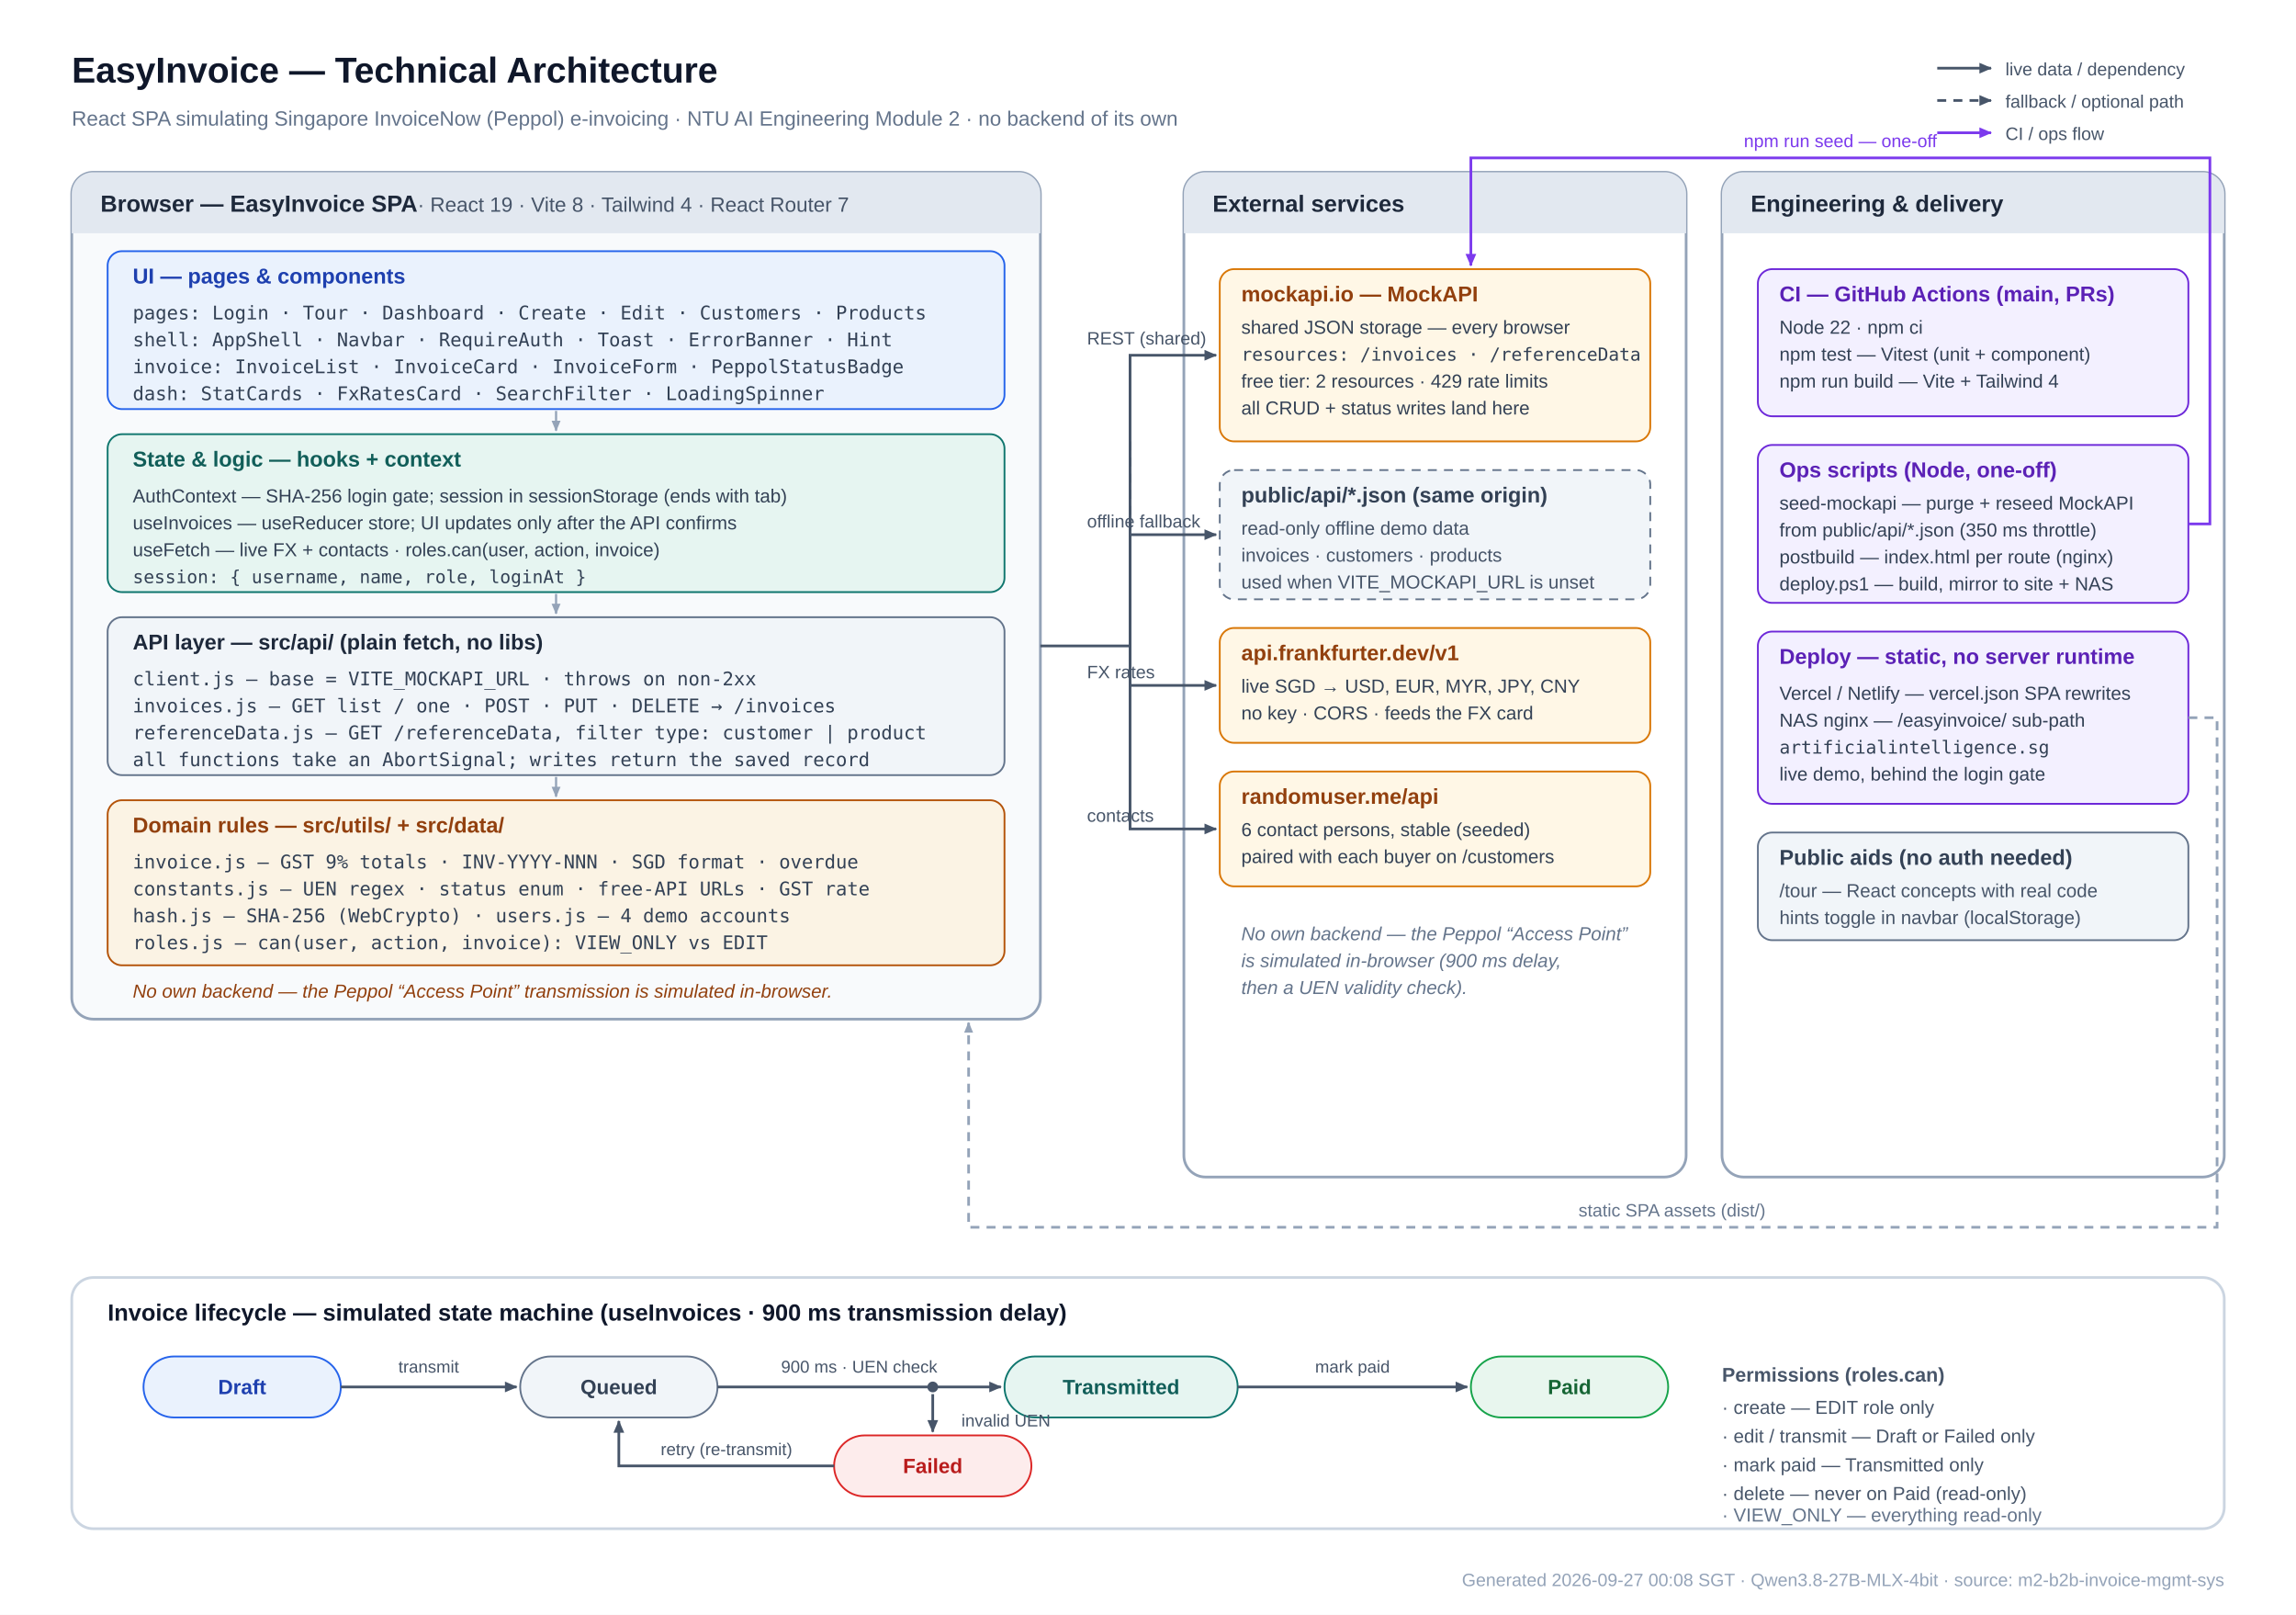
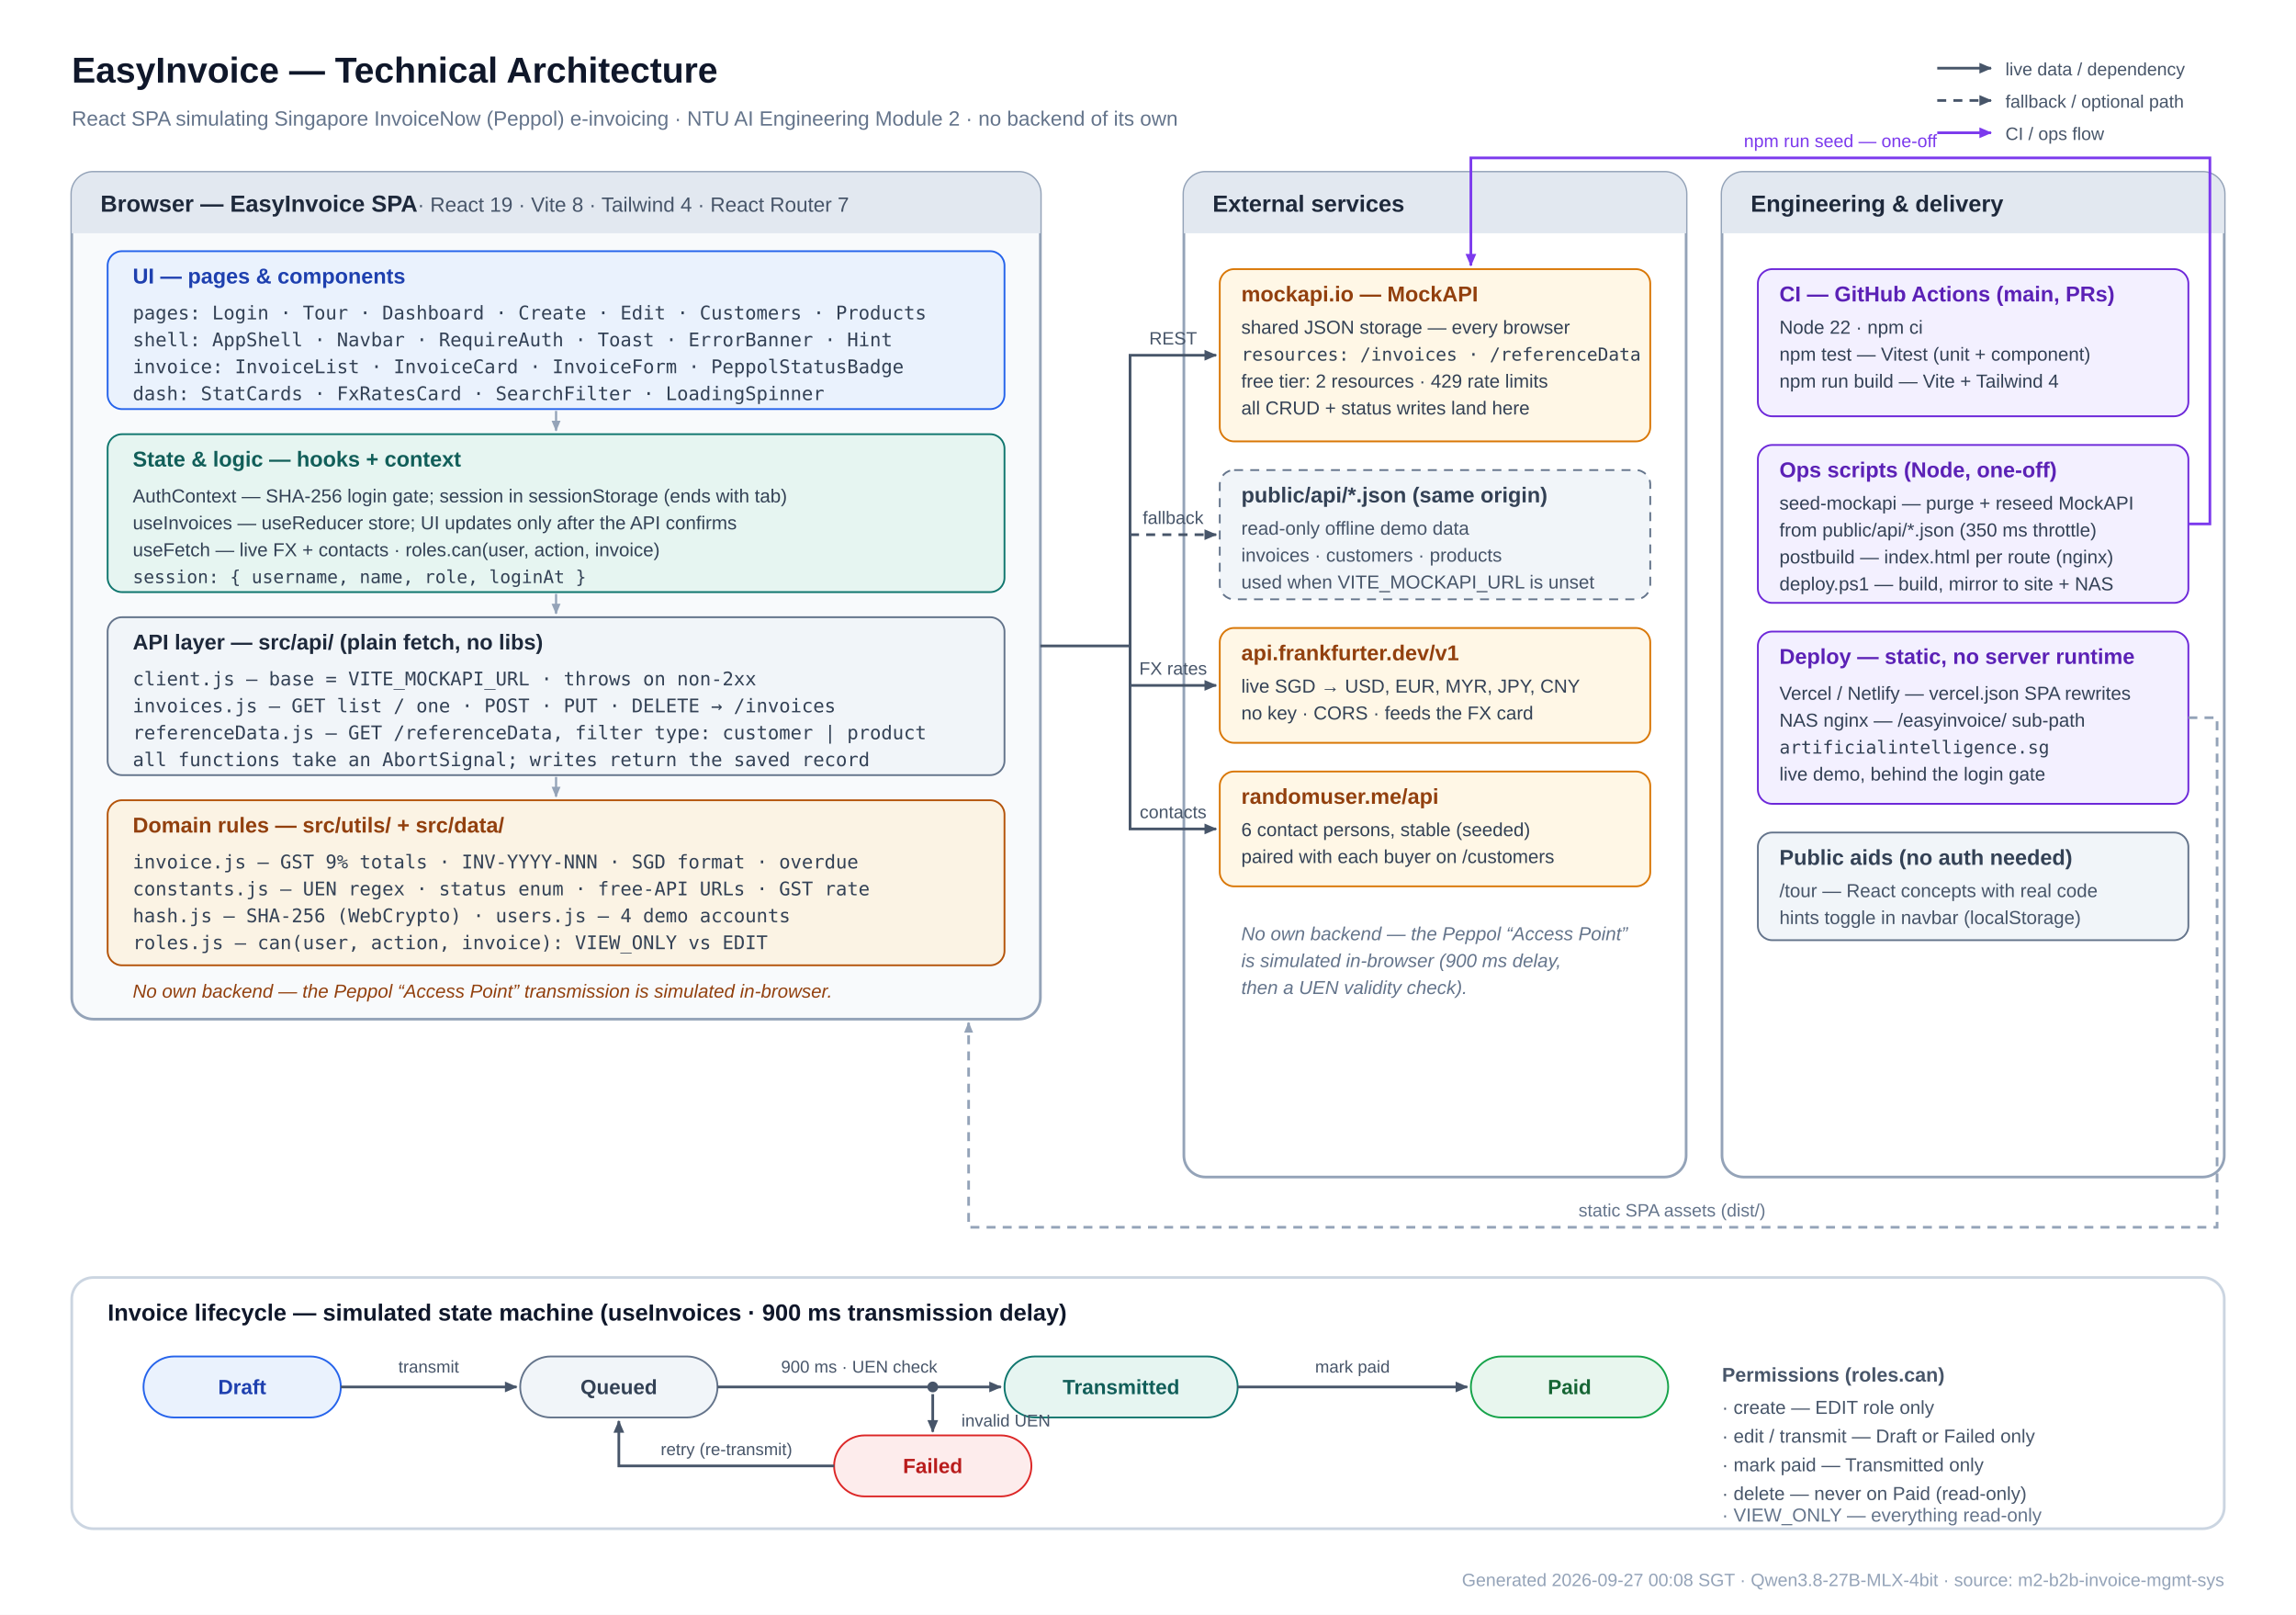
<svg xmlns="http://www.w3.org/2000/svg" width="1280" height="900" viewBox="0 0 1280 900" font-family="Helvetica Neue, Arial, sans-serif">
  <defs>
    <marker id="ah" markerWidth="8" markerHeight="8" refX="6.5" refY="3" orient="auto" markerUnits="userSpaceOnUse">
      <path d="M0,0 L7,3 L0,6 Z" fill="#475569" />
    </marker>
    <marker id="ahf" markerWidth="7" markerHeight="7" refX="5.5" refY="2.5" orient="auto" markerUnits="userSpaceOnUse">
      <path d="M0,0 L6,2.5 L0,5 Z" fill="#94a3b8" />
    </marker>
    <marker id="ahv" markerWidth="8" markerHeight="8" refX="6.5" refY="3" orient="auto" markerUnits="userSpaceOnUse">
      <path d="M0,0 L7,3 L0,6 Z" fill="#7c3aed" />
    </marker>
  </defs>
  <rect x="0" y="0" width="1280" height="900" fill="#ffffff" />
  <text x="40" y="46" font-size="20" font-weight="700" fill="#0f172a">EasyInvoice — Technical Architecture</text>
  <text x="40" y="70" font-size="11.5" fill="#64748b">React SPA simulating Singapore InvoiceNow (Peppol) e-invoicing · NTU AI Engineering Module 2 · no backend of its own</text>
  <g font-size="10" fill="#475569">
    <line x1="1080" y1="38" x2="1110" y2="38" stroke="#475569" stroke-width="1.5" marker-end="url(#ah)" />
    <text x="1118" y="42">live data / dependency</text>
    <line x1="1080" y1="56" x2="1110" y2="56" stroke="#475569" stroke-width="1.5" stroke-dasharray="5 4" marker-end="url(#ah)" />
    <text x="1118" y="60">fallback / optional path</text>
    <line x1="1080" y1="74" x2="1110" y2="74" stroke="#7c3aed" stroke-width="1.5" marker-end="url(#ahv)" />
    <text x="1118" y="78">CI / ops flow</text>
  </g>
  <g>
    <rect x="40" y="96" width="540" height="472" rx="12" fill="#f8fafc" stroke="#94a3b8" stroke-width="1.5" />
    <path d="M40,130 v-22 a12,12 0 0 1 12,-12 h516 a12,12 0 0 1 12,12 v22 Z" fill="#e2e8f0" />
    <text x="56" y="118" font-size="13" font-weight="700" fill="#1e293b">Browser — EasyInvoice SPA<tspan font-weight="400" font-size="11.5" fill="#475569">  ·  React 19 · Vite 8 · Tailwind 4 · React Router 7</tspan>
    </text>
    <rect x="60" y="140" width="500" height="88" rx="8" fill="#eaf2fd" stroke="#2563eb" />
    <text x="74" y="158" font-size="12" font-weight="700" fill="#1e40af">UI — pages &amp; components</text>
    <g font-size="10.5" fill="#334155" font-family="SFMono-Regular, Menlo, Consolas, monospace">
      <text x="74" y="178">pages:  Login · Tour · Dashboard · Create · Edit · Customers · Products</text>
      <text x="74" y="193">shell:  AppShell · Navbar · RequireAuth · Toast · ErrorBanner · Hint</text>
      <text x="74" y="208">invoice: InvoiceList · InvoiceCard · InvoiceForm · PeppolStatusBadge</text>
      <text x="74" y="223">dash:   StatCards · FxRatesCard · SearchFilter · LoadingSpinner</text>
    </g>
    <rect x="60" y="242" width="500" height="88" rx="8" fill="#e6f5f1" stroke="#0f766e" />
    <text x="74" y="260" font-size="12" font-weight="700" fill="#115e59">State &amp; logic — hooks + context</text>
    <g font-size="10.5" fill="#334155">
      <text x="74" y="280">AuthContext — SHA-256 login gate; session in sessionStorage (ends with tab)</text>
      <text x="74" y="295">useInvoices — useReducer store; UI updates only after the API confirms</text>
      <text x="74" y="310">useFetch — live FX + contacts · roles.can(user, action, invoice)</text>
      <text x="74" y="325" font-family="SFMono-Regular, Menlo, Consolas, monospace" font-size="10">session: { username, name, role, loginAt }</text>
    </g>
    <rect x="60" y="344" width="500" height="88" rx="8" fill="#f1f5f9" stroke="#64748b" />
    <text x="74" y="362" font-size="12" font-weight="700" fill="#1e293b">API layer — src/api/ (plain fetch, no libs)</text>
    <g font-size="10.5" fill="#334155" font-family="SFMono-Regular, Menlo, Consolas, monospace">
      <text x="74" y="382">client.js — base = VITE_MOCKAPI_URL · throws on non-2xx</text>
      <text x="74" y="397">invoices.js — GET list / one · POST · PUT · DELETE  →  /invoices</text>
      <text x="74" y="412">referenceData.js — GET /referenceData, filter type: customer | product</text>
      <text x="74" y="427">all functions take an AbortSignal; writes return the saved record</text>
    </g>
    <rect x="60" y="446" width="500" height="92" rx="8" fill="#fbf3e4" stroke="#b45309" />
    <text x="74" y="464" font-size="12" font-weight="700" fill="#92400e">Domain rules — src/utils/ + src/data/</text>
    <g font-size="10.5" fill="#334155" font-family="SFMono-Regular, Menlo, Consolas, monospace">
      <text x="74" y="484">invoice.js — GST 9% totals · INV-YYYY-NNN · SGD format · overdue</text>
      <text x="74" y="499">constants.js — UEN regex · status enum · free-API URLs · GST rate</text>
      <text x="74" y="514">hash.js — SHA-256 (WebCrypto) · users.js — 4 demo accounts</text>
      <text x="74" y="529">roles.js — can(user, action, invoice): VIEW_ONLY vs EDIT</text>
    </g>
    <text x="74" y="556" font-size="10.5" font-style="italic" fill="#92400e">No own backend — the Peppol “Access Point” transmission is simulated in-browser.</text>
    <g stroke="#94a3b8" stroke-width="1.2">
      <line x1="310" y1="229" x2="310" y2="240" marker-end="url(#ahf)" />
      <line x1="310" y1="331" x2="310" y2="342" marker-end="url(#ahf)" />
      <line x1="310" y1="433" x2="310" y2="444" marker-end="url(#ahf)" />
    </g>
  </g>
  <g>
    <rect x="660" y="96" width="280" height="560" rx="12" fill="#ffffff" stroke="#94a3b8" stroke-width="1.5" />
    <path d="M660,130 v-22 a12,12 0 0 1 12,-12 h256 a12,12 0 0 1 12,12 v22 Z" fill="#e2e8f0" />
    <text x="676" y="118" font-size="13" font-weight="700" fill="#1e293b">External services</text>
    <rect x="680" y="150" width="240" height="96" rx="8" fill="#fff7e6" stroke="#d97706" />
    <text x="692" y="168" font-size="12" font-weight="700" fill="#92400e">mockapi.io — MockAPI</text>
    <g font-size="10.5" fill="#334155">
      <text x="692" y="186">shared JSON storage — every browser</text>
      <text x="692" y="201" font-family="SFMono-Regular, Menlo, Consolas, monospace" font-size="10">resources: /invoices · /referenceData</text>
      <text x="692" y="216">free tier: 2 resources · 429 rate limits</text>
      <text x="692" y="231">all CRUD + status writes land here</text>
    </g>
    <rect x="680" y="262" width="240" height="72" rx="8" fill="#f1f5f9" stroke="#64748b" stroke-dasharray="5 4" />
    <text x="692" y="280" font-size="12" font-weight="700" fill="#334155">public/api/*.json (same origin)</text>
    <g font-size="10.5" fill="#475569">
      <text x="692" y="298">read-only offline demo data</text>
      <text x="692" y="313">invoices · customers · products</text>
      <text x="692" y="328">used when VITE_MOCKAPI_URL is unset</text>
    </g>
    <rect x="680" y="350" width="240" height="64" rx="8" fill="#fff7e6" stroke="#d97706" />
    <text x="692" y="368" font-size="12" font-weight="700" fill="#92400e">api.frankfurter.dev/v1</text>
    <g font-size="10.5" fill="#334155">
      <text x="692" y="386">live SGD → USD, EUR, MYR, JPY, CNY</text>
      <text x="692" y="401">no key · CORS · feeds the FX card</text>
    </g>
    <rect x="680" y="430" width="240" height="64" rx="8" fill="#fff7e6" stroke="#d97706" />
    <text x="692" y="448" font-size="12" font-weight="700" fill="#92400e">randomuser.me/api</text>
    <g font-size="10.5" fill="#334155">
      <text x="692" y="466">6 contact persons, stable (seeded)</text>
      <text x="692" y="481">paired with each buyer on /customers</text>
    </g>
    <g font-size="10.5" font-style="italic" fill="#64748b">
      <text x="692" y="524">No own backend — the Peppol “Access Point”</text>
      <text x="692" y="539">is simulated in-browser (900 ms delay,</text>
      <text x="692" y="554">then a UEN validity check).</text>
    </g>
  </g>
  <g>
    <rect x="960" y="96" width="280" height="560" rx="12" fill="#ffffff" stroke="#94a3b8" stroke-width="1.5" />
    <path d="M960,130 v-22 a12,12 0 0 1 12,-12 h256 a12,12 0 0 1 12,12 v22 Z" fill="#e2e8f0" />
    <text x="976" y="118" font-size="13" font-weight="700" fill="#1e293b">Engineering &amp; delivery</text>
    <rect x="980" y="150" width="240" height="82" rx="8" fill="#f3f0ff" stroke="#6d28d9" />
    <text x="992" y="168" font-size="12" font-weight="700" fill="#5b21b6">CI — GitHub Actions (main, PRs)</text>
    <g font-size="10.5" fill="#334155">
      <text x="992" y="186">Node 22 · npm ci</text>
      <text x="992" y="201">npm test — Vitest (unit + component)</text>
      <text x="992" y="216">npm run build — Vite + Tailwind 4</text>
    </g>
    <rect x="980" y="248" width="240" height="88" rx="8" fill="#f3f0ff" stroke="#6d28d9" />
    <text x="992" y="266" font-size="12" font-weight="700" fill="#5b21b6">Ops scripts (Node, one-off)</text>
    <g font-size="10.5" fill="#334155">
      <text x="992" y="284">seed-mockapi — purge + reseed MockAPI</text>
      <text x="992" y="299">from public/api/*.json (350 ms throttle)</text>
      <text x="992" y="314">postbuild — index.html per route (nginx)</text>
      <text x="992" y="329">deploy.ps1 — build, mirror to site + NAS</text>
    </g>
    <rect x="980" y="352" width="240" height="96" rx="8" fill="#f3f0ff" stroke="#6d28d9" />
    <text x="992" y="370" font-size="12" font-weight="700" fill="#5b21b6">Deploy — static, no server runtime</text>
    <g font-size="10.5" fill="#334155">
      <text x="992" y="390">Vercel / Netlify — vercel.json SPA rewrites</text>
      <text x="992" y="405">NAS nginx — /easyinvoice/ sub-path</text>
      <text x="992" y="420" font-family="SFMono-Regular, Menlo, Consolas, monospace" font-size="10">artificialintelligence.sg</text>
      <text x="992" y="435">live demo, behind the login gate</text>
    </g>
    <rect x="980" y="464" width="240" height="60" rx="8" fill="#f1f5f9" stroke="#64748b" />
    <text x="992" y="482" font-size="12" font-weight="700" fill="#334155">Public aids (no auth needed)</text>
    <g font-size="10.5" fill="#475569">
      <text x="992" y="500">/tour — React concepts with real code</text>
      <text x="992" y="515">hints toggle in navbar (localStorage)</text>
    </g>
  </g>
  <g stroke="#475569" stroke-width="1.5" fill="none">
    <path d="M580,360 H630 V198 H678" marker-end="url(#ah)" />
-     <path d="M630,360 V298 H678" marker-end="url(#ah)" />
+     <path d="M630,360 V298" />
    <path d="M630,360 V382 H678" marker-end="url(#ah)" />
    <path d="M630,360 V462 H678" marker-end="url(#ah)" />
  </g>
-   <path d="M630,246 V298" stroke="#475569" stroke-width="1.5" stroke-dasharray="5 4" fill="none" />
-   <path d="M630,334 V360" stroke="#475569" stroke-width="1.5" stroke-dasharray="5 4" fill="none" />
-   <g font-size="10" fill="#475569">
-     <text x="606" y="192">REST (shared)</text>
-     <text x="606" y="294">offline fallback</text>
-     <text x="606" y="378">FX rates</text>
-     <text x="606" y="458">contacts</text>
+   <path d="M630,298 H678" stroke="#475569" stroke-width="1.5" stroke-dasharray="5 4" fill="none" marker-end="url(#ah)" />
+   <g font-size="10" fill="#475569" text-anchor="middle">
+     <text x="654" y="192">REST</text>
+     <text x="654" y="292">fallback</text>
+     <text x="654" y="376">FX rates</text>
+     <text x="654" y="456">contacts</text>
  </g>
  <path d="M1220,292 H1232 V88 H820 V148" stroke="#7c3aed" stroke-width="1.5" fill="none" marker-end="url(#ahv)" />
  <text x="1026" y="82" font-size="10" fill="#7c3aed" text-anchor="middle">npm run seed — one-off</text>
  <path d="M1220,400 H1236 V684 H540 V570" stroke="#94a3b8" stroke-width="1.5" stroke-dasharray="5 4" fill="none" marker-end="url(#ahf)" />
  <text x="880" y="678" font-size="10" fill="#64748b">static SPA assets (dist/)</text>
  <g>
    <rect x="40" y="712" width="1200" height="140" rx="12" fill="#ffffff" stroke="#cbd5e1" stroke-width="1.5" />
    <text x="60" y="736" font-size="13" font-weight="700" fill="#0f172a">Invoice lifecycle — simulated state machine (useInvoices · 900 ms transmission delay)</text>
    <rect x="80" y="756" width="110" height="34" rx="17" fill="#eaf2fd" stroke="#2563eb" />
    <text x="135" y="777" font-size="11.5" font-weight="700" fill="#1e40af" text-anchor="middle">Draft</text>
    <rect x="290" y="756" width="110" height="34" rx="17" fill="#f1f5f9" stroke="#64748b" />
    <text x="345" y="777" font-size="11.5" font-weight="700" fill="#334155" text-anchor="middle">Queued</text>
    <rect x="560" y="756" width="130" height="34" rx="17" fill="#e6f5f1" stroke="#0f766e" />
    <text x="625" y="777" font-size="11.5" font-weight="700" fill="#115e59" text-anchor="middle">Transmitted</text>
    <rect x="820" y="756" width="110" height="34" rx="17" fill="#e8f6ee" stroke="#16a34a" />
    <text x="875" y="777" font-size="11.5" font-weight="700" fill="#166534" text-anchor="middle">Paid</text>
    <rect x="465" y="800" width="110" height="34" rx="17" fill="#fdecec" stroke="#dc2626" />
    <text x="520" y="821" font-size="11.5" font-weight="700" fill="#b91c1c" text-anchor="middle">Failed</text>
    <g stroke="#475569" stroke-width="1.5" fill="none">
      <path d="M190,773 H288" marker-end="url(#ah)" />
      <path d="M400,773 H558" marker-end="url(#ah)" />
      <path d="M520,777 V798" marker-end="url(#ah)" />
      <path d="M690,773 H818" marker-end="url(#ah)" />
      <path d="M465,817 H345 V792" marker-end="url(#ah)" />
    </g>
    <circle cx="520" cy="773" r="3" fill="#475569" />
    <g font-size="9.5" fill="#475569" text-anchor="middle">
      <text x="239" y="765">transmit</text>
      <text x="479" y="765">900 ms · UEN check</text>
      <text x="754" y="765">mark paid</text>
      <text x="536" y="795" text-anchor="start">invalid UEN</text>
      <text x="405" y="811">retry (re-transmit)</text>
    </g>
    <g font-size="10.5" fill="#475569">
      <text x="960" y="770" font-weight="700" font-size="11">Permissions (roles.can)</text>
      <text x="960" y="788">· create — EDIT role only</text>
      <text x="960" y="804">· edit / transmit — Draft or Failed only</text>
      <text x="960" y="820">· mark paid — Transmitted only</text>
      <text x="960" y="836">· delete — never on Paid (read-only)</text>
      <text x="960" y="848" fill="#64748b">· VIEW_ONLY — everything read-only</text>
    </g>
  </g>
  <text x="1240" y="884" font-size="10" fill="#94a3b8" text-anchor="end">Generated 2026-09-27 00:08 SGT · Qwen3.8-27B-MLX-4bit · source: m2-b2b-invoice-mgmt-sys</text>
</svg>
